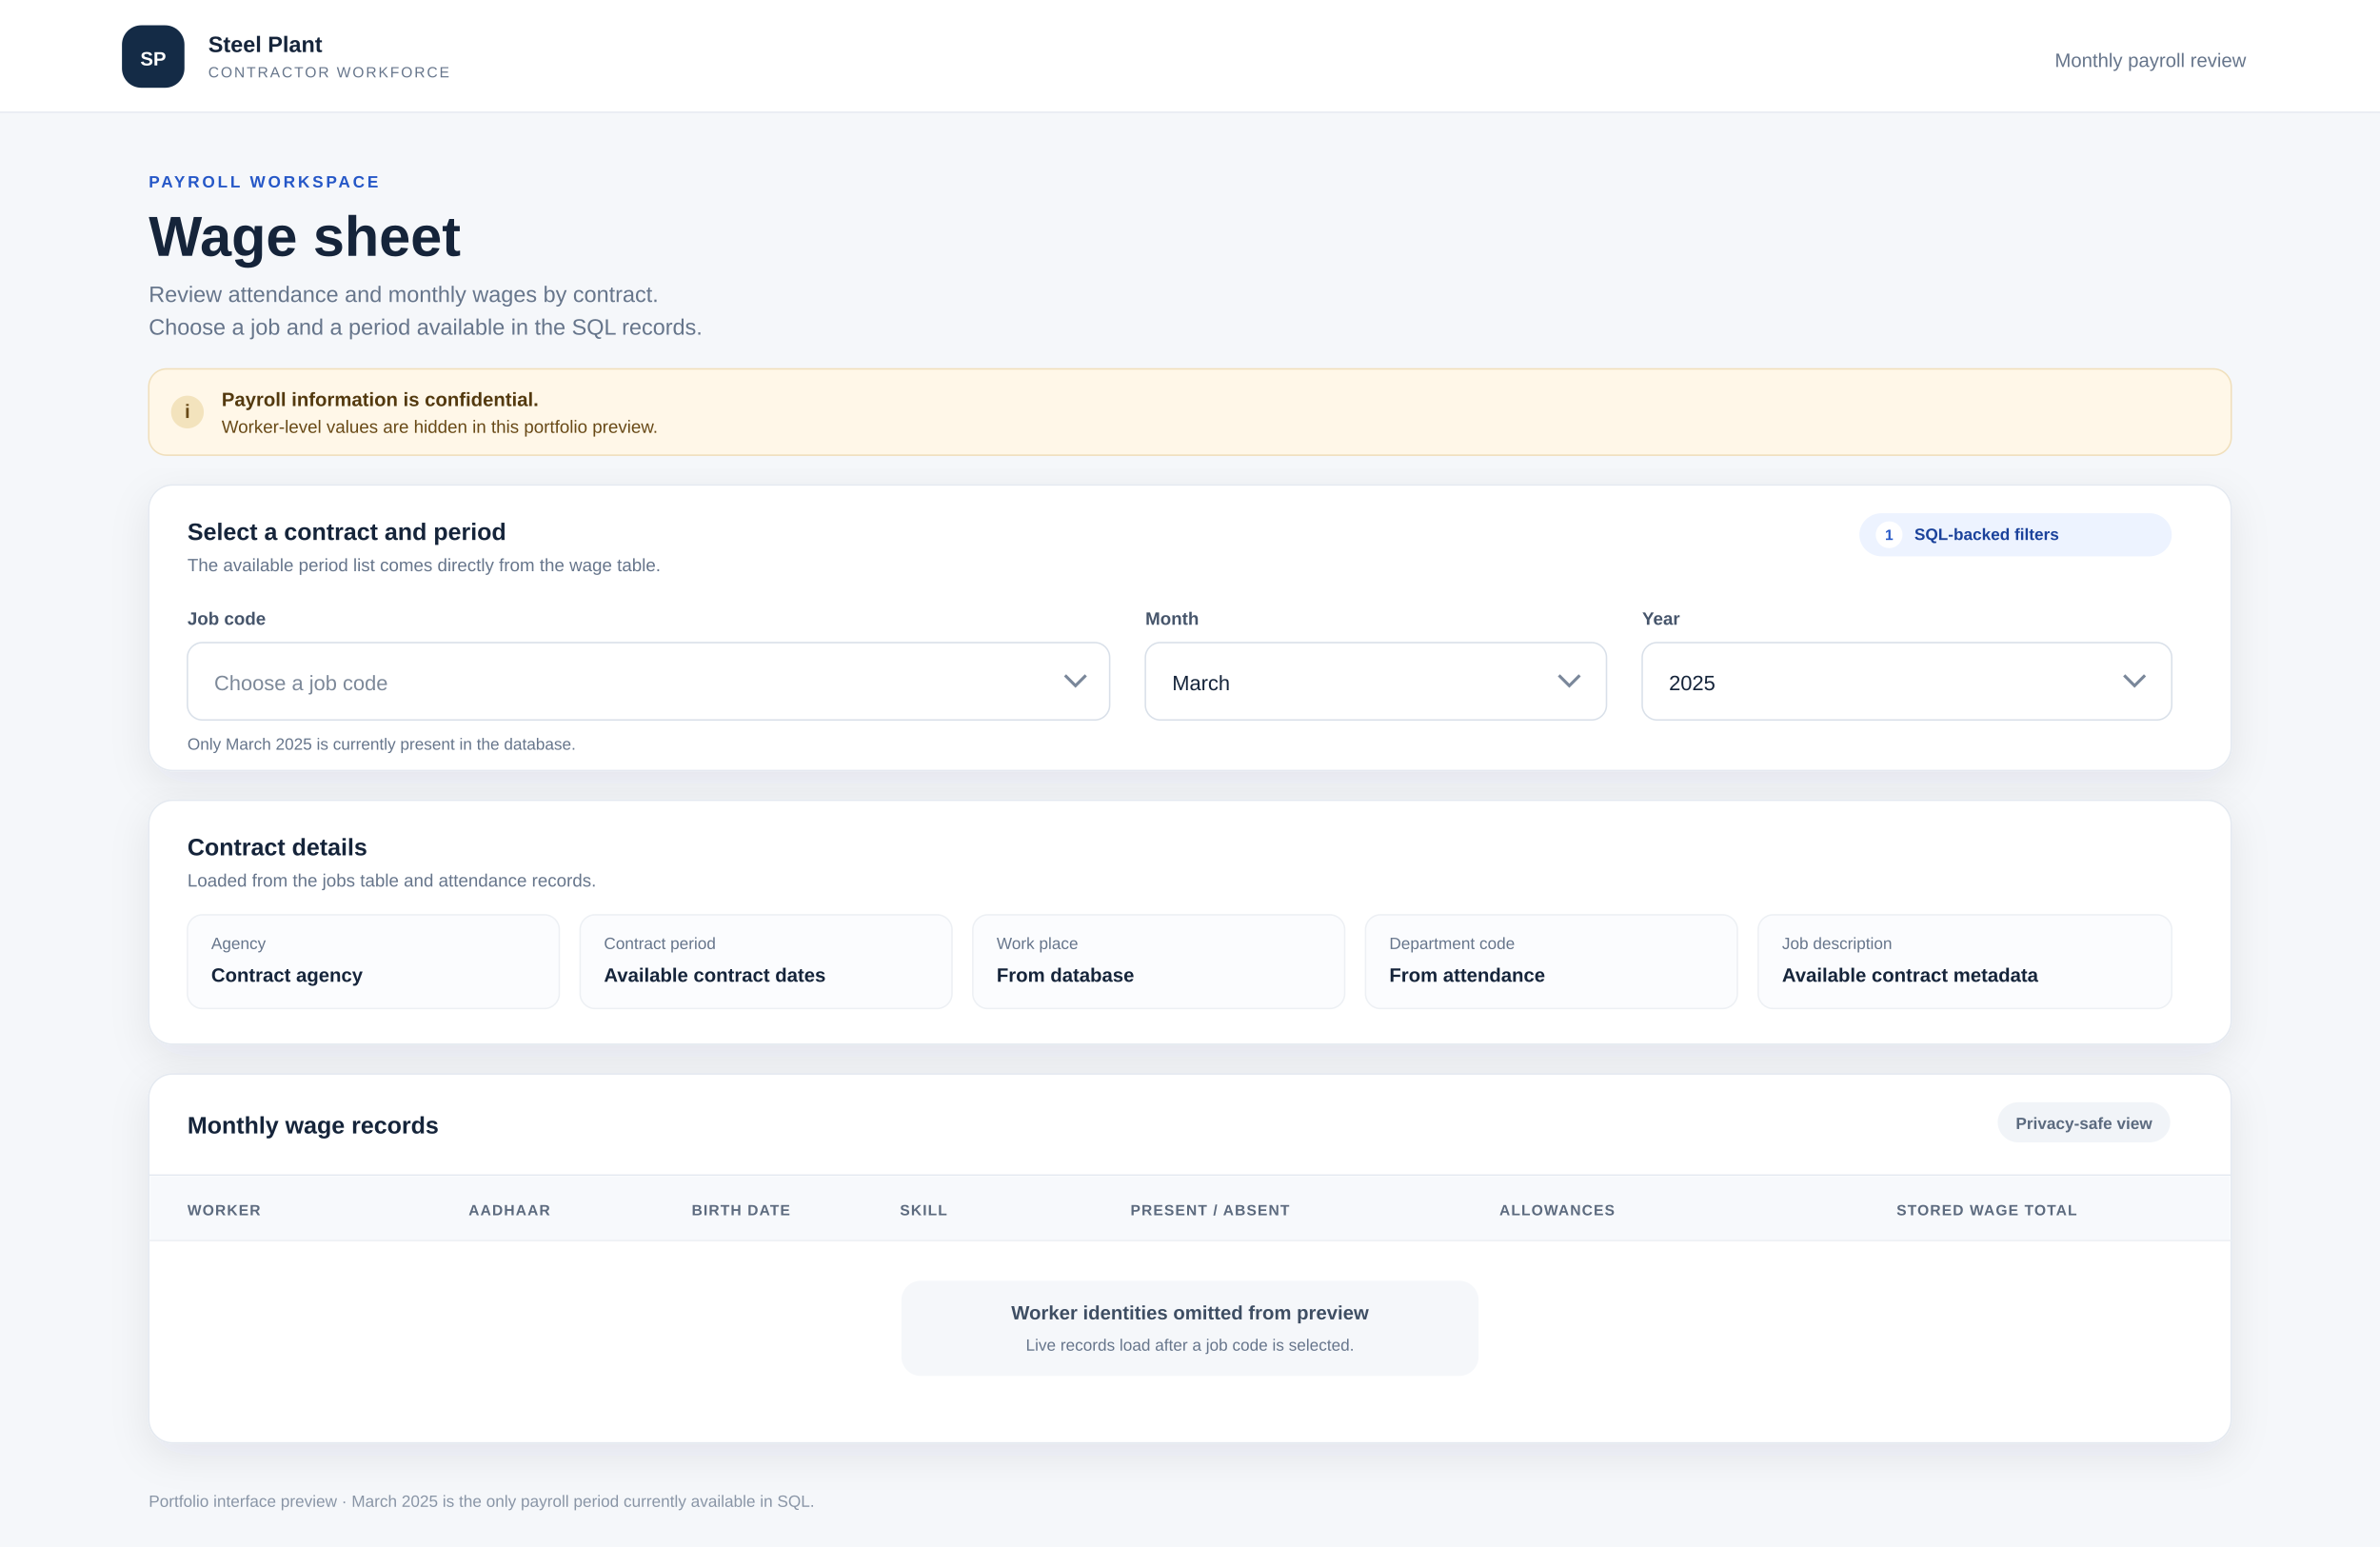
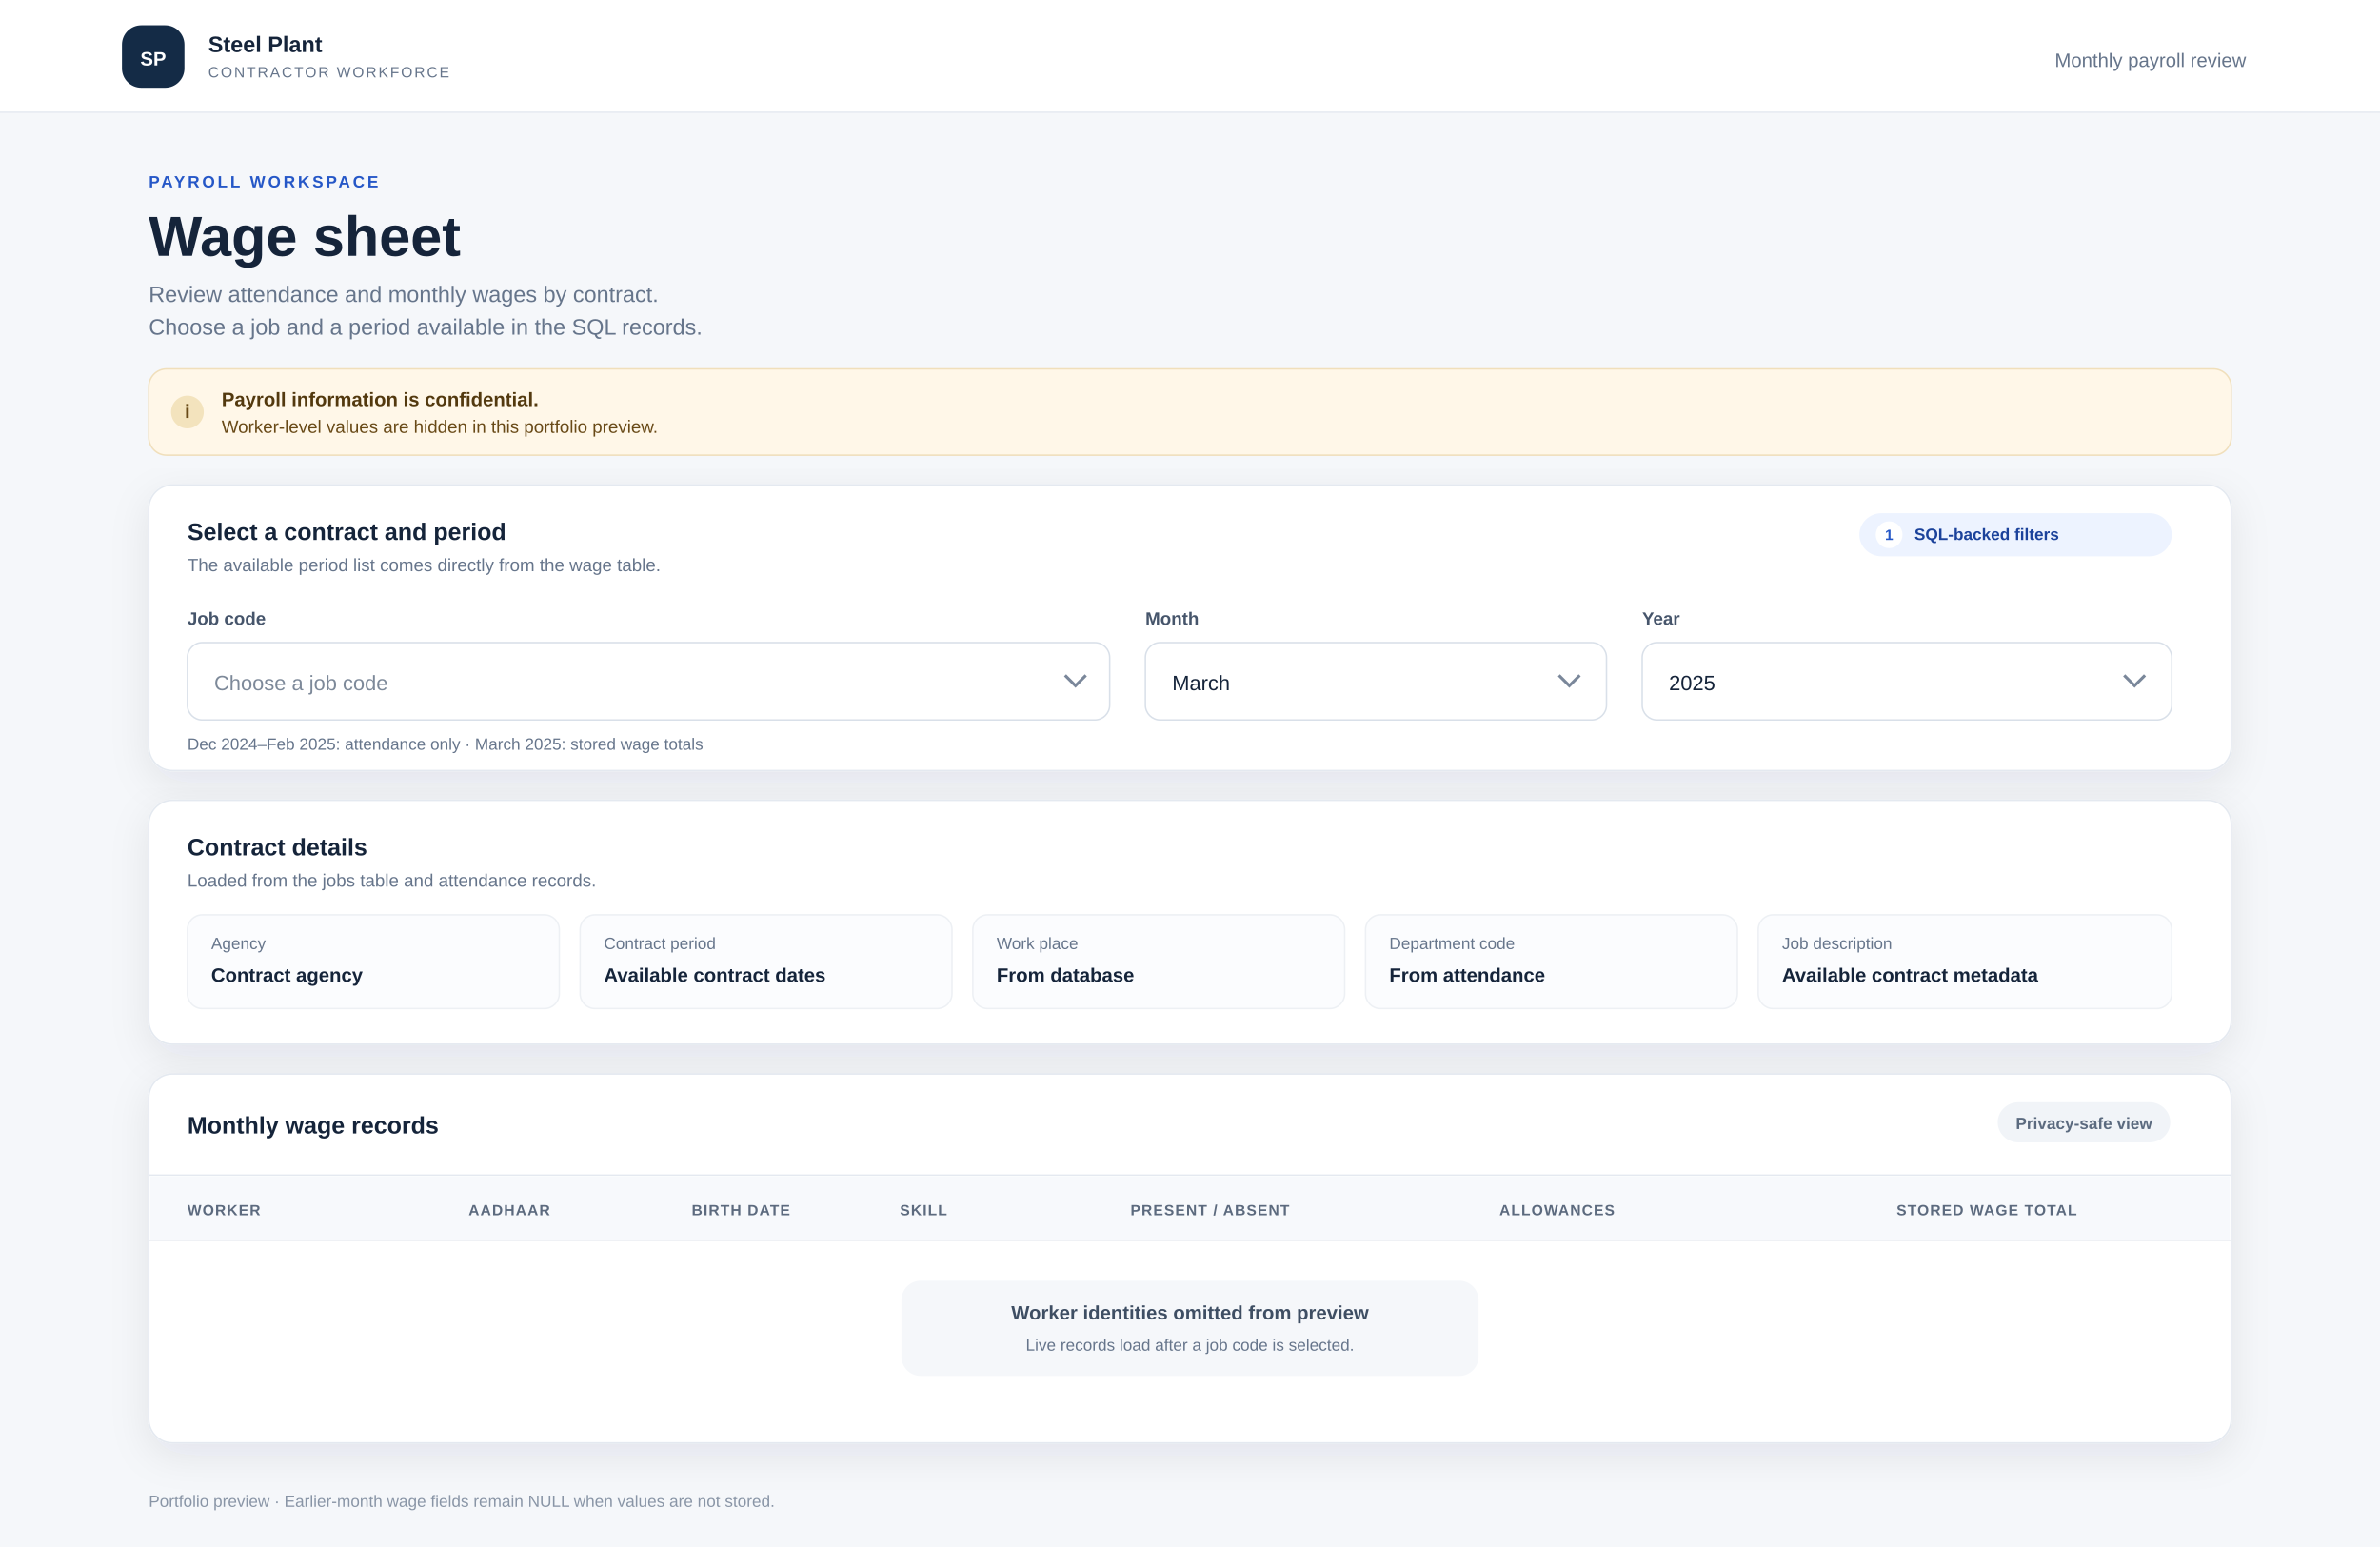
<svg xmlns="http://www.w3.org/2000/svg" viewBox="0 0 1600 1040" role="img" aria-labelledby="title desc">
  <defs>
    <linearGradient id="blue" x1="0" x2="1" y1="0" y2="1">
      <stop stop-color="#2f65d8" />
      <stop offset="1" stop-color="#1c469e" />
    </linearGradient>
    <filter id="shadow" x="-10%" y="-10%" width="120%" height="130%">
      <feDropShadow dx="0" dy="8" stdDeviation="13" flood-color="#183052" flood-opacity=".08" />
    </filter>
  </defs>
  <rect width="1600" height="1040" fill="#f5f7fa" />
  <rect width="1600" height="76" fill="#fff" />
  <path d="M0 75.5h1600" stroke="#e4e9f0" />
  <rect x="82" y="17" width="42" height="42" rx="13" fill="#142b46" />
  <text x="103" y="44" fill="#fff" font-family="Arial,sans-serif" font-size="13" font-weight="700" text-anchor="middle">SP</text>
  <text x="140" y="35" fill="#15243a" font-family="Arial,sans-serif" font-size="15" font-weight="700">Steel Plant</text>
  <text x="140" y="52" fill="#66758b" font-family="Arial,sans-serif" font-size="10" letter-spacing="1.2">CONTRACTOR WORKFORCE</text>
  <text x="1510" y="45" fill="#66758b" font-family="Arial,sans-serif" font-size="13" text-anchor="end">Monthly payroll review</text>
  <text x="100" y="126" fill="#2557c7" font-family="Arial,sans-serif" font-size="11" font-weight="700" letter-spacing="1.8">PAYROLL WORKSPACE</text>
  <text x="100" y="172" fill="#15243a" font-family="Arial,sans-serif" font-size="38" font-weight="700">Wage sheet</text>
  <text x="100" y="203" fill="#66758b" font-family="Arial,sans-serif" font-size="15">Review attendance and monthly wages by contract.</text>
  <text x="100" y="225" fill="#66758b" font-family="Arial,sans-serif" font-size="15">Choose a job and a period available in the SQL records.</text>
  <rect x="100" y="248" width="1400" height="58" rx="12" fill="#fff7e8" stroke="#f0dfbb" />
  <circle cx="126" cy="277" r="11" fill="#f3e3bd" />
  <text x="126" y="281" fill="#684916" font-family="Arial,sans-serif" font-size="13" font-weight="700" text-anchor="middle">i</text>
  <text x="149" y="273" fill="#53390e" font-family="Arial,sans-serif" font-size="13" font-weight="700">Payroll information is confidential.</text>
  <text x="149" y="291" fill="#684916" font-family="Arial,sans-serif" font-size="12">Worker-level values are hidden in this portfolio preview.</text>
  <rect x="100" y="326" width="1400" height="192" rx="16" fill="#fff" stroke="#e4e9f0" filter="url(#shadow)" />
  <text x="126" y="363" fill="#15243a" font-family="Arial,sans-serif" font-size="16" font-weight="700">Select a contract and period</text>
  <text x="126" y="384" fill="#66758b" font-family="Arial,sans-serif" font-size="12">The available period list comes directly from the wage table.</text>
  <rect x="1250" y="345" width="210" height="29" rx="15" fill="#edf3ff" />
  <circle cx="1270" cy="359.5" r="9" fill="#fff" />
  <text x="1270" y="363" fill="#2557c7" font-family="Arial,sans-serif" font-size="10" font-weight="700" text-anchor="middle">1</text>
  <text x="1287" y="363" fill="#1b429b" font-family="Arial,sans-serif" font-size="11" font-weight="700">SQL-backed filters</text>
  <text x="126" y="420" fill="#46556b" font-family="Arial,sans-serif" font-size="12" font-weight="700">Job code</text>
  <rect x="126" y="432" width="620" height="52" rx="10" fill="#fff" stroke="#d9e0e9" />
  <text x="144" y="464" fill="#7d8999" font-family="Arial,sans-serif" font-size="14">Choose a job code</text>
  <path d="m716 454 7 7 7-7" fill="none" stroke="#7a879a" stroke-width="2" />
  <text x="770" y="420" fill="#46556b" font-family="Arial,sans-serif" font-size="12" font-weight="700">Month</text>
  <rect x="770" y="432" width="310" height="52" rx="10" fill="#fff" stroke="#d9e0e9" />
  <text x="788" y="464" fill="#15243a" font-family="Arial,sans-serif" font-size="14">March</text>
  <path d="m1048 454 7 7 7-7" fill="none" stroke="#7a879a" stroke-width="2" />
  <text x="1104" y="420" fill="#46556b" font-family="Arial,sans-serif" font-size="12" font-weight="700">Year</text>
  <rect x="1104" y="432" width="356" height="52" rx="10" fill="#fff" stroke="#d9e0e9" />
  <text x="1122" y="464" fill="#15243a" font-family="Arial,sans-serif" font-size="14">2025</text>
  <path d="m1428 454 7 7 7-7" fill="none" stroke="#7a879a" stroke-width="2" />
-   <text x="126" y="504" fill="#66758b" font-family="Arial,sans-serif" font-size="11">Only March 2025 is currently present in the database.</text>
+   <text x="126" y="504" fill="#66758b" font-family="Arial,sans-serif" font-size="11">Dec 2024–Feb 2025: attendance only · March 2025: stored wage totals</text>
  <rect x="100" y="538" width="1400" height="164" rx="16" fill="#fff" stroke="#e4e9f0" filter="url(#shadow)" />
  <text x="126" y="575" fill="#15243a" font-family="Arial,sans-serif" font-size="16" font-weight="700">Contract details</text>
  <text x="126" y="596" fill="#66758b" font-family="Arial,sans-serif" font-size="12">Loaded from the jobs table and attendance records.</text>
  <g font-family="Arial,sans-serif">
    <rect x="126" y="615" width="250" height="63" rx="10" fill="#fbfcfe" stroke="#edf0f4" />
    <text x="142" y="638" fill="#66758b" font-size="11">Agency</text>
    <text x="142" y="660" fill="#15243a" font-size="13" font-weight="700">Contract agency</text>
    <rect x="390" y="615" width="250" height="63" rx="10" fill="#fbfcfe" stroke="#edf0f4" />
    <text x="406" y="638" fill="#66758b" font-size="11">Contract period</text>
    <text x="406" y="660" fill="#15243a" font-size="13" font-weight="700">Available contract dates</text>
    <rect x="654" y="615" width="250" height="63" rx="10" fill="#fbfcfe" stroke="#edf0f4" />
    <text x="670" y="638" fill="#66758b" font-size="11">Work place</text>
    <text x="670" y="660" fill="#15243a" font-size="13" font-weight="700">From database</text>
    <rect x="918" y="615" width="250" height="63" rx="10" fill="#fbfcfe" stroke="#edf0f4" />
    <text x="934" y="638" fill="#66758b" font-size="11">Department code</text>
    <text x="934" y="660" fill="#15243a" font-size="13" font-weight="700">From attendance</text>
    <rect x="1182" y="615" width="278" height="63" rx="10" fill="#fbfcfe" stroke="#edf0f4" />
    <text x="1198" y="638" fill="#66758b" font-size="11">Job description</text>
    <text x="1198" y="660" fill="#15243a" font-size="13" font-weight="700">Available contract metadata</text>
  </g>
  <rect x="100" y="722" width="1400" height="248" rx="16" fill="#fff" stroke="#e4e9f0" filter="url(#shadow)" />
  <text x="126" y="762" fill="#15243a" font-family="Arial,sans-serif" font-size="16" font-weight="700">Monthly wage records</text>
  <rect x="1343" y="741" width="116" height="27" rx="14" fill="#f1f4f8" />
  <text x="1401" y="759" fill="#5b6a7f" font-family="Arial,sans-serif" font-size="11" font-weight="700" text-anchor="middle">Privacy-safe view</text>
  <path d="M100 790h1400" stroke="#e4e9f0" />
  <rect x="101" y="791" width="1398" height="43" fill="#f7f9fc" />
  <g fill="#5c6a7e" font-family="Arial,sans-serif" font-size="10" font-weight="700" letter-spacing=".7">
    <text x="126" y="817">WORKER</text>
    <text x="315" y="817">AADHAAR</text>
    <text x="465" y="817">BIRTH DATE</text>
    <text x="605" y="817">SKILL</text>
    <text x="760" y="817">PRESENT / ABSENT</text>
    <text x="1008" y="817">ALLOWANCES</text>
    <text x="1275" y="817">STORED WAGE TOTAL</text>
  </g>
  <path d="M100 834h1400" stroke="#edf0f4" />
  <rect x="606" y="861" width="388" height="64" rx="13" fill="#f5f7fa" />
  <text x="800" y="887" fill="#3e4e63" font-family="Arial,sans-serif" font-size="13" font-weight="700" text-anchor="middle">Worker identities omitted from preview</text>
  <text x="800" y="908" fill="#66758b" font-family="Arial,sans-serif" font-size="11" text-anchor="middle">Live records load after a job code is selected.</text>
-   <text x="100" y="1013" fill="#8995a6" font-family="Arial,sans-serif" font-size="11">Portfolio interface preview · March 2025 is the only payroll period currently available in SQL.</text>
+   <text x="100" y="1013" fill="#8995a6" font-family="Arial,sans-serif" font-size="11">Portfolio preview · Earlier-month wage fields remain NULL when values are not stored.</text>
</svg>
